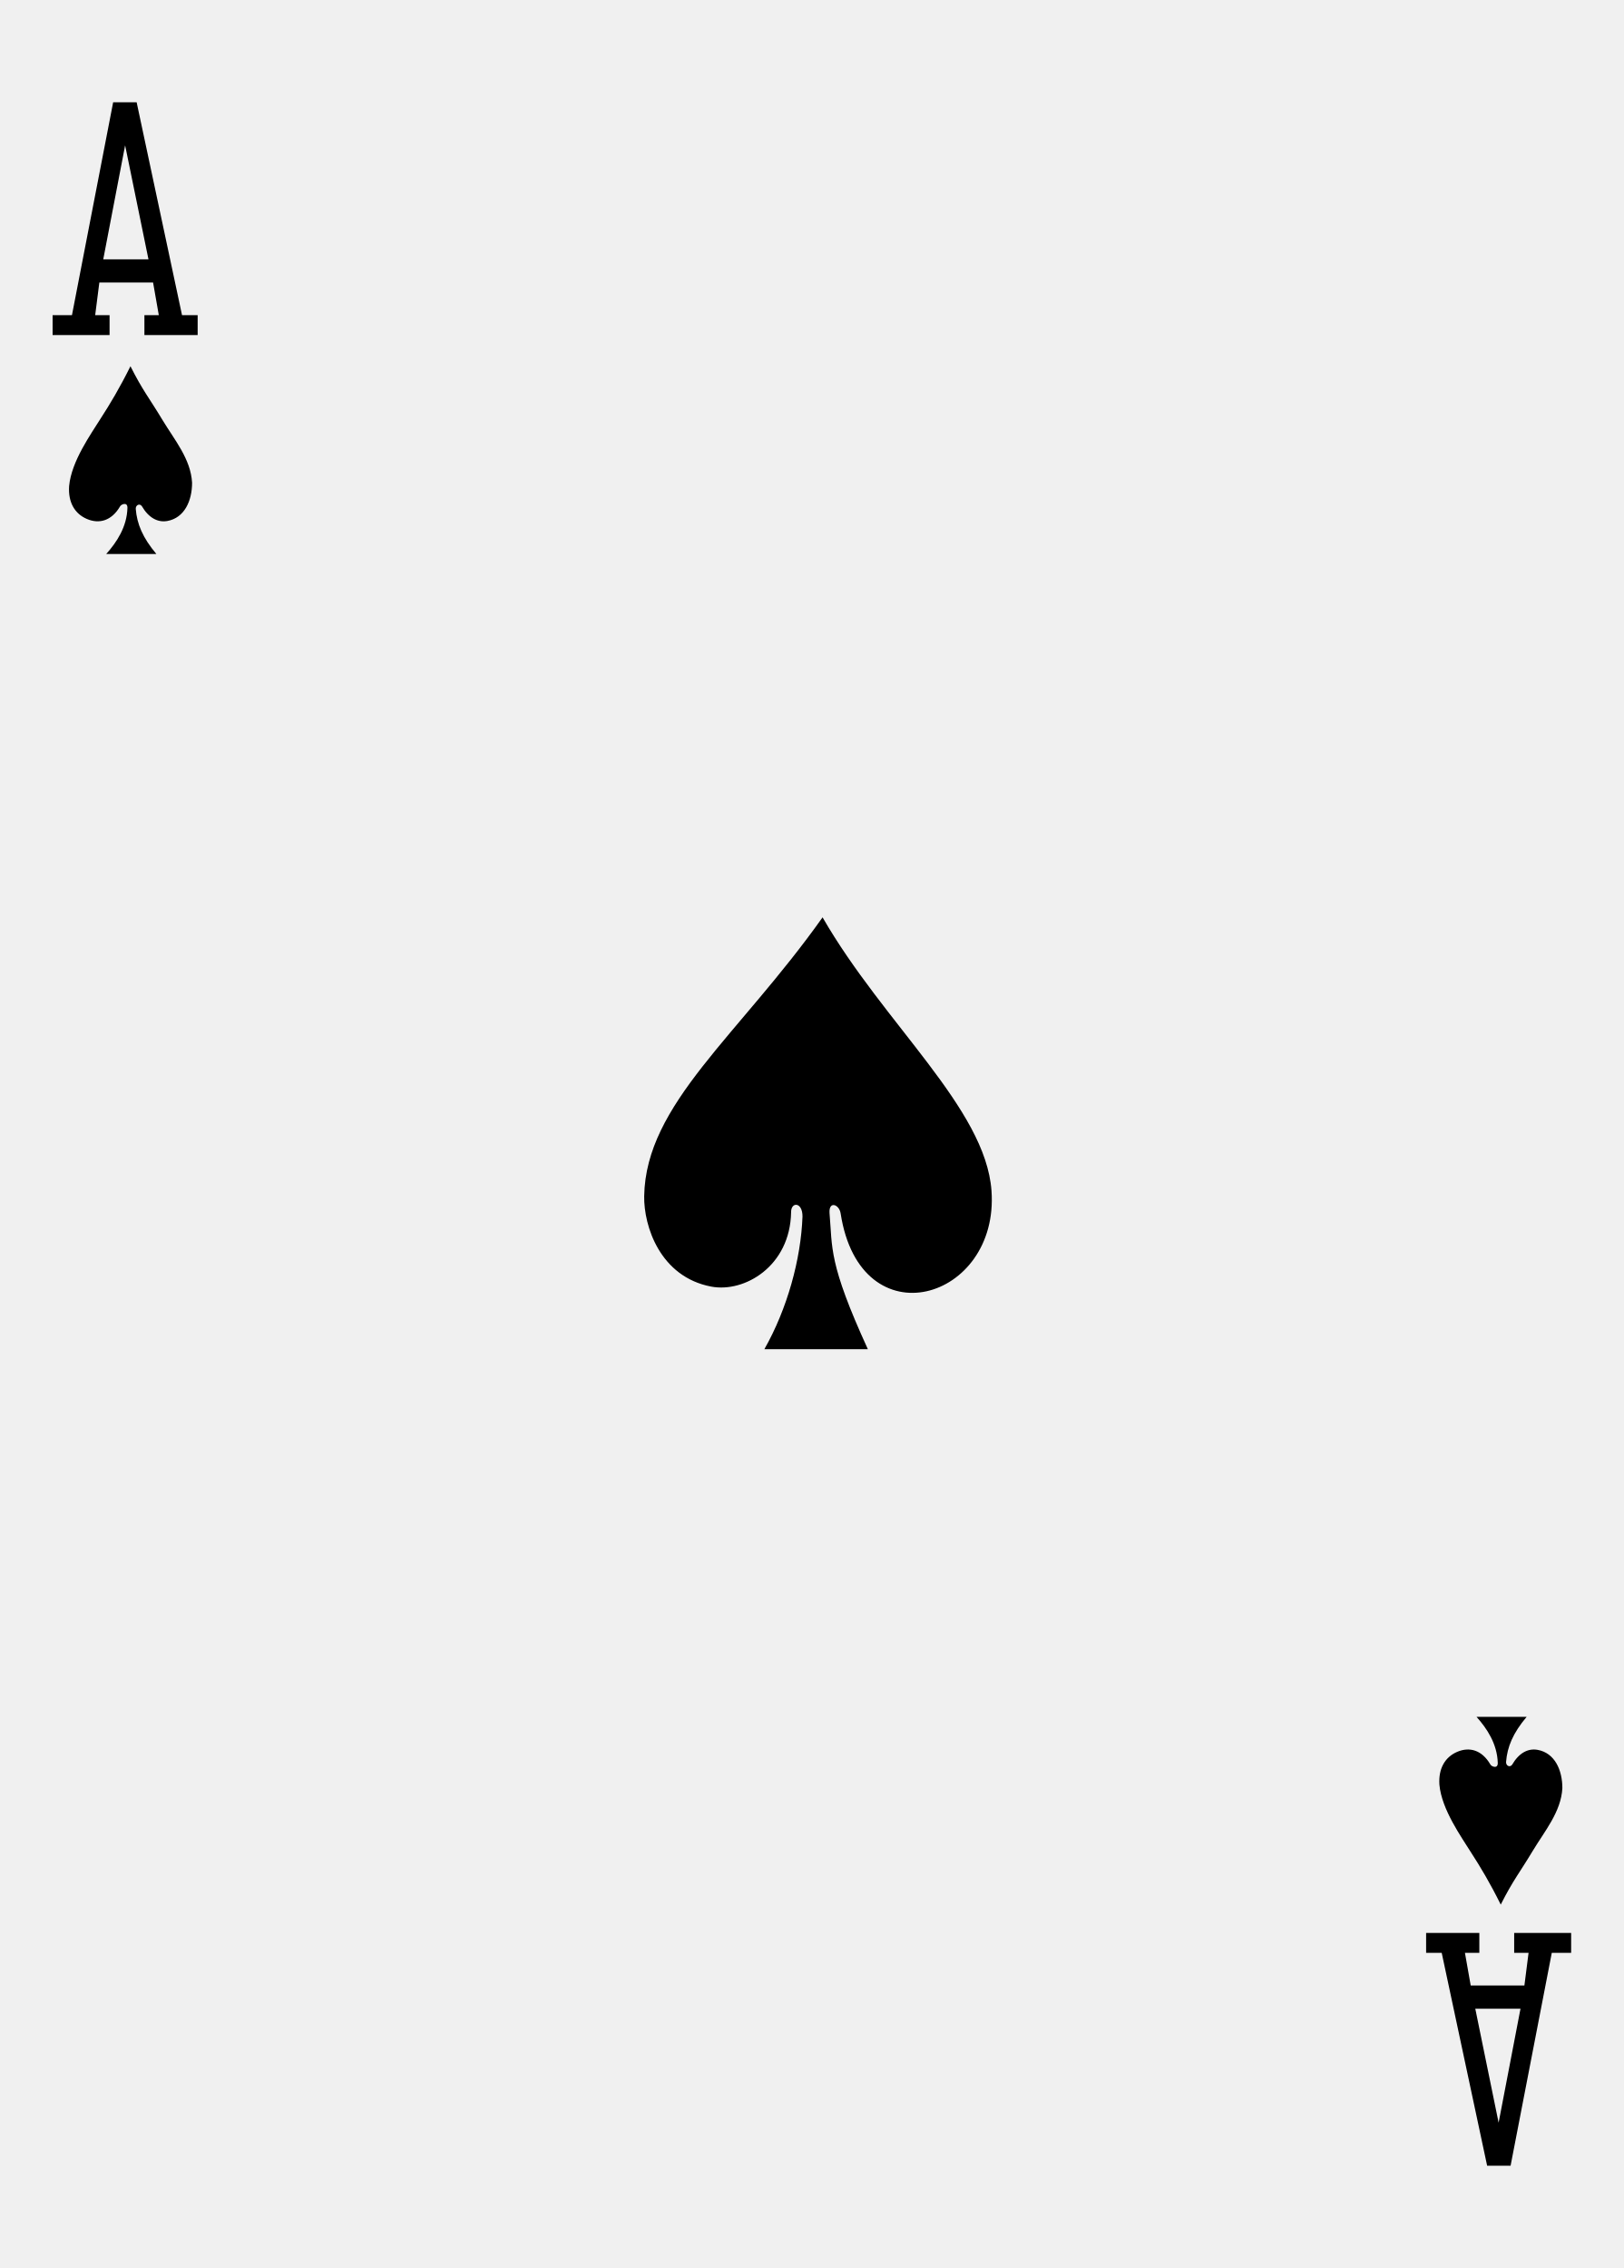
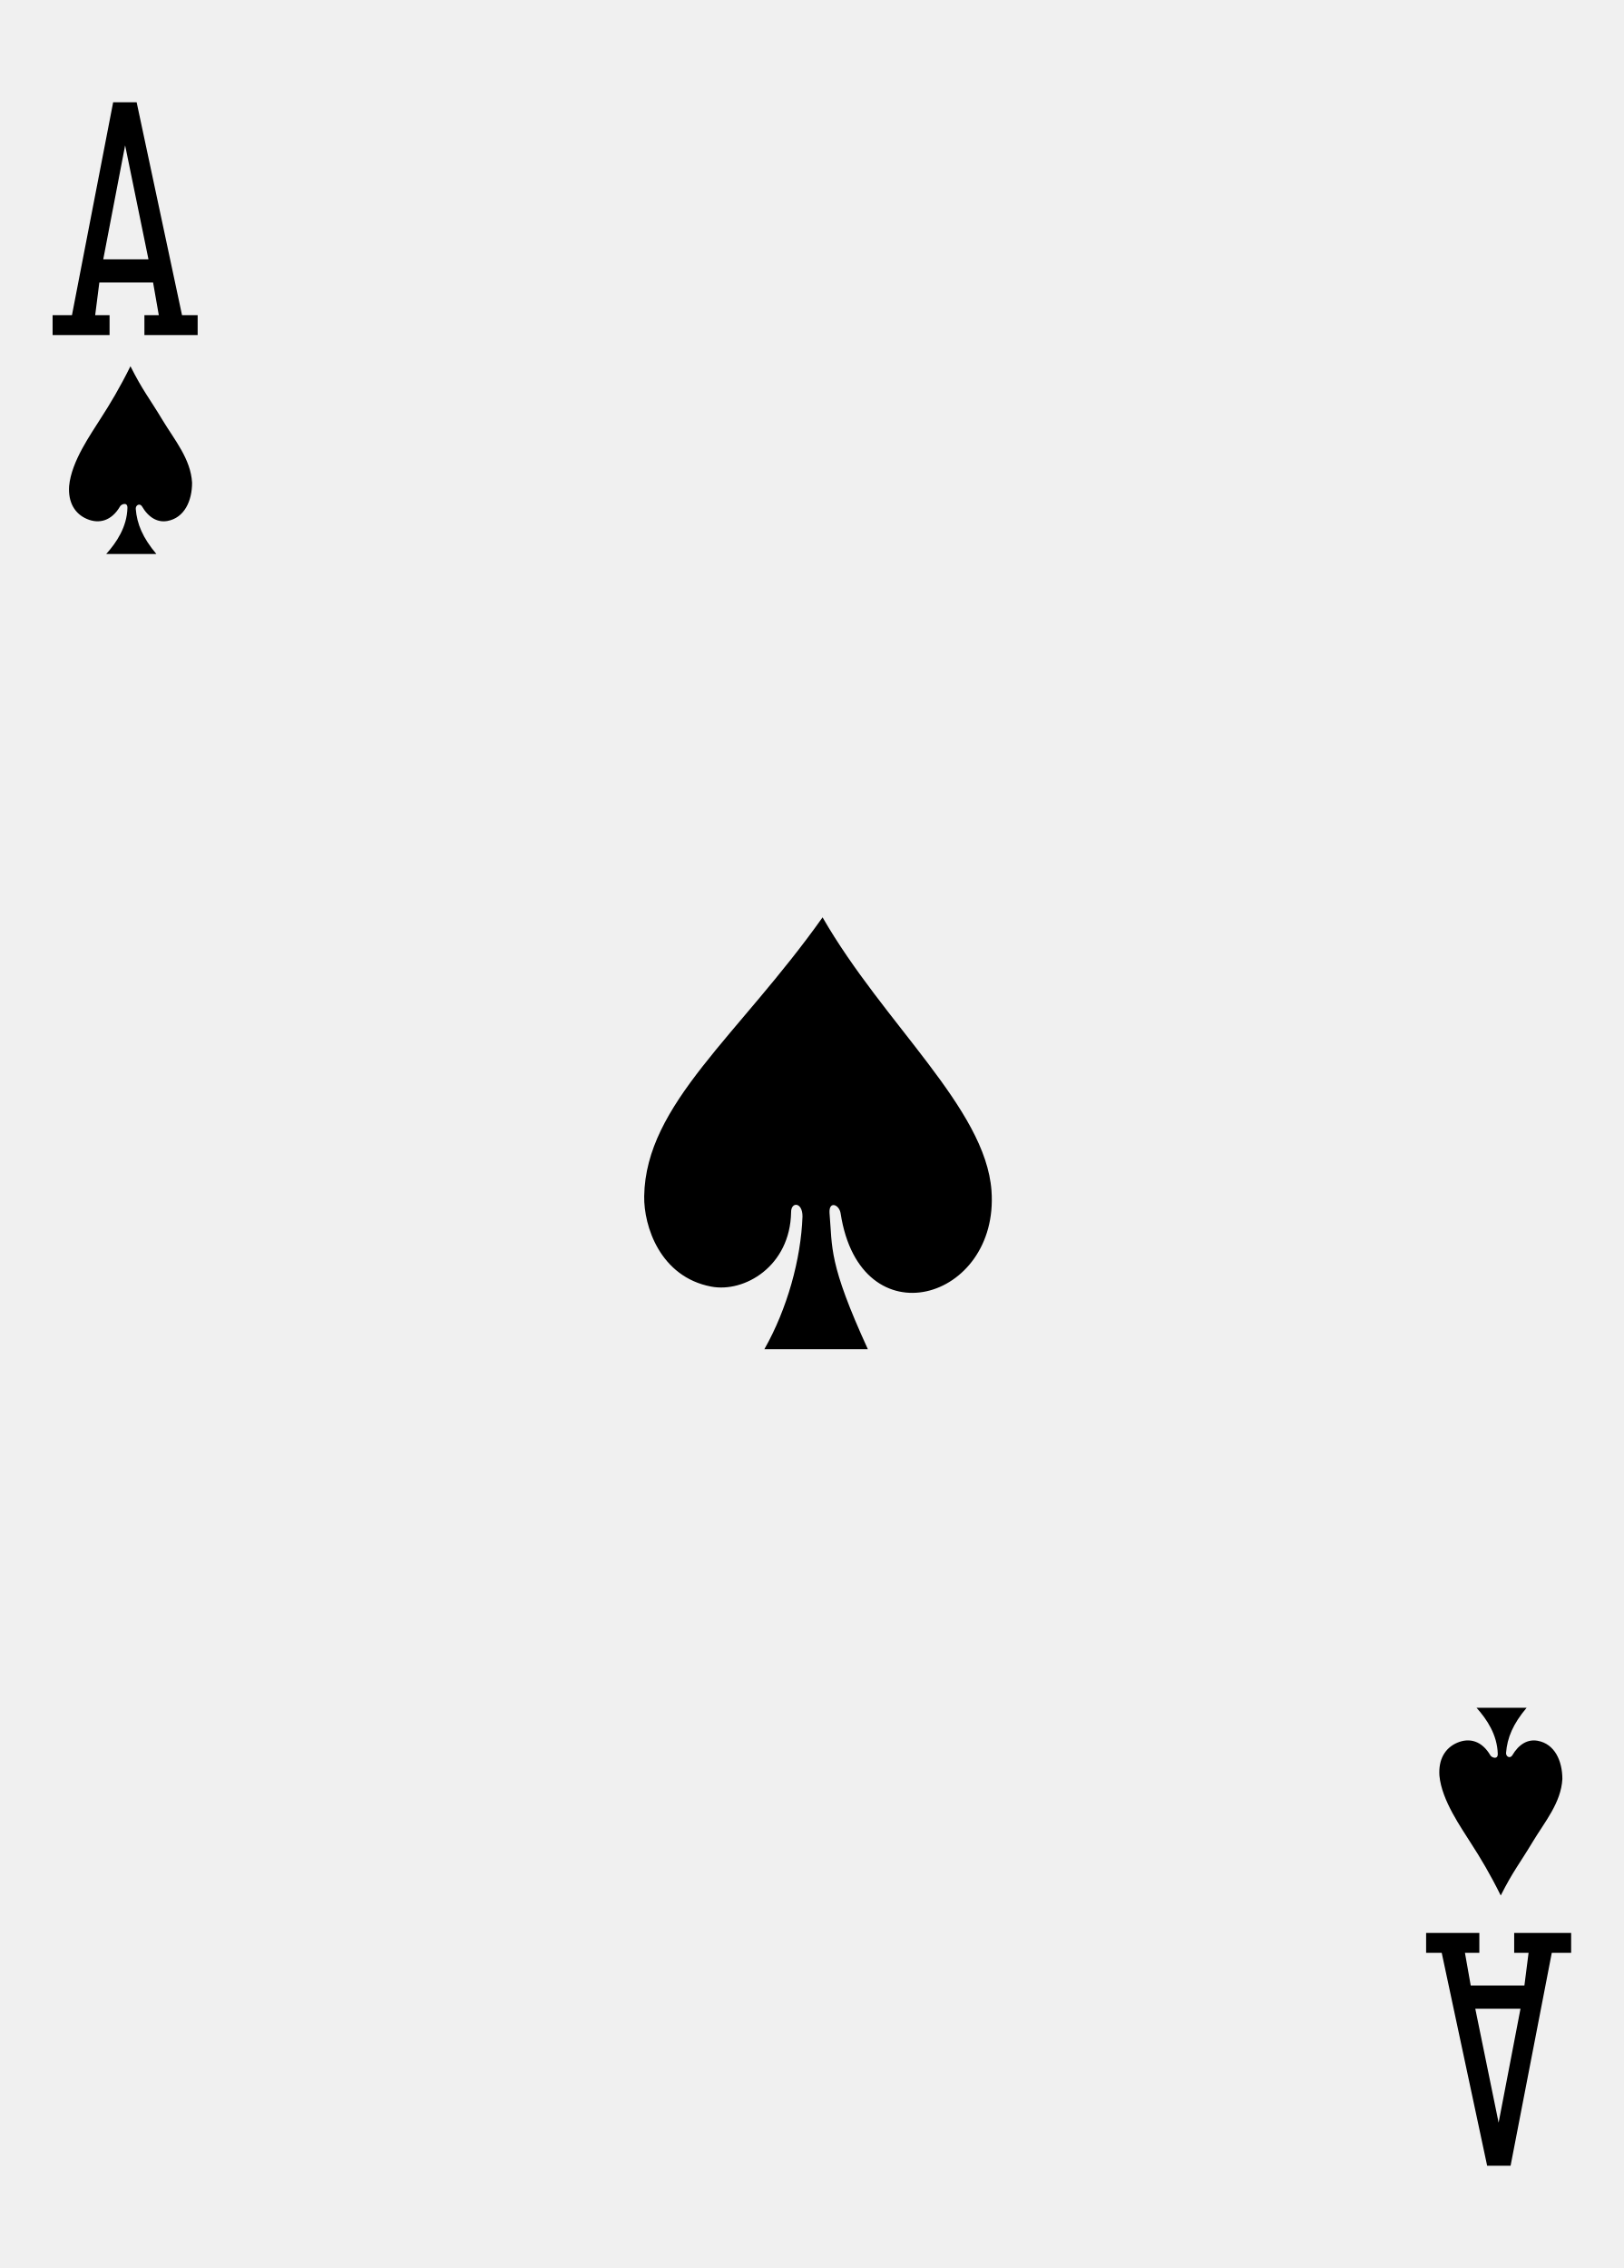
<svg xmlns="http://www.w3.org/2000/svg" version="1.1" id="Layer_1" x="0px" y="0px" width="178.582px" height="249.449px" viewBox="0 0 178.582 249.449" enable-background="new 0 0 178.582 249.449" xml:space="preserve">
  <g>
    <path fill="#FFFFFF" d="M8.504,0" />
-     <path d="M5.785,36.855v-2.191h2.129l4.531-23.418h2.582l4.992,23.418h1.719v2.191h-5.856v-2.191h1.583l-0.629-3.59h-5.911   l-0.457,3.59h1.582v2.191H5.785z M16.328,28.523l-2.567-12.539l-2.406,12.539H16.328z M16.328,28.523" />
-     <path d="M172.792,212.598v2.191h-2.129l-4.531,23.414h-2.578l-4.996-23.414h-1.715v-2.191h5.852v2.191h-1.582l0.633,3.586h5.906   l0.457-3.586h-1.582v-2.191H172.792z M162.25,220.93l2.566,12.539l2.406-12.539H162.25z M162.25,220.93" />
-     <path d="M88.257,133.805c0.012-1.621-1.269-1.653-1.253-0.469c-0.106,5.94-5.133,8.867-8.786,8.172   c-5.628-1.071-7.425-6.656-7.371-9.946c0.168-10.16,10.391-17.647,19.618-30.667c6.758,11.75,17.918,20.984,18.578,30.066   c0.879,12.078-14.406,16.586-16.59,2.508c-0.141-0.996-1.313-1.441-1.223-0.051c0.332,3.854-0.137,5.465,4.215,14.973H84.066   C86.586,143.949,88.086,138.492,88.257,133.805L88.257,133.805z M88.257,133.805" />
-     <path d="M14.015,55.852c0.012-0.7-0.715-0.375-0.812-0.153c-0.93,1.586-2.293,1.957-3.637,1.383   c-1.336-0.566-2.086-1.824-1.965-3.617c0.25-2.75,2.43-5.758,3.485-7.461c1-1.543,2.101-3.379,3.261-5.723   c1.356,2.692,2.047,3.457,3.524,5.914c1.301,2.164,3.113,4.282,3.254,6.899c0,1.988-0.836,3.863-2.719,4.207   c-1.066,0.191-2.063-0.356-2.805-1.629c-0.222-0.328-0.679-0.156-0.672,0.289c0.133,1.672,0.766,3.184,2.266,4.969h-5.512   C12.812,59.668,13.965,57.965,14.015,55.852L14.015,55.852z M14.015,55.852" />
-     <path d="M164.722,193.91c0.008,0.694-0.719,0.371-0.816,0.151c-0.93-1.589-2.289-1.957-3.637-1.386   c-1.336,0.57-2.086,1.824-1.965,3.617c0.25,2.75,2.43,5.762,3.484,7.461c1.004,1.547,2.102,3.379,3.262,5.726   c1.359-2.69,2.047-3.457,3.523-5.914c1.301-2.164,3.113-4.28,3.254-6.897c0-1.988-0.836-3.867-2.719-4.207   c-1.066-0.195-2.063,0.351-2.805,1.629c-0.223,0.324-0.676,0.156-0.668-0.289c0.129-1.676,0.762-3.188,2.262-4.969h-5.508   C163.515,190.09,164.667,191.793,164.722,193.91L164.722,193.91z M164.722,193.91" />
+     <path d="M5.785,36.855v-2.191h2.129l4.531-23.418h2.582l4.992,23.418h1.719v2.191h-5.856v-2.191h1.583l-0.629-3.59h-5.911   l-0.457,3.59h1.582v2.191H5.785z M16.328,28.523l-2.567-12.539l-2.406,12.539H16.328z" />
+     <path d="M172.792,212.598v2.191h-2.129l-4.531,23.414h-2.577l-4.996-23.414h-1.716v-2.191h5.853v2.191h-1.582l0.633,3.586h5.906   l0.457-3.586h-1.582v-2.191H172.792z M162.25,220.93l2.566,12.539l2.406-12.539H162.25z" />
+     <path d="M88.257,133.805c0.012-1.621-1.269-1.652-1.253-0.469c-0.106,5.939-5.133,8.867-8.786,8.172   c-5.628-1.07-7.425-6.656-7.371-9.945c0.168-10.161,10.391-17.647,19.618-30.667c6.758,11.75,17.918,20.984,18.578,30.066   c0.879,12.078-14.406,16.586-16.59,2.508c-0.141-0.996-1.313-1.441-1.223-0.051c0.332,3.854-0.138,5.465,4.215,14.973H84.066   C86.586,143.949,88.086,138.492,88.257,133.805L88.257,133.805z" />
+     <path d="M14.015,55.852c0.012-0.7-0.715-0.375-0.812-0.153c-0.93,1.586-2.293,1.957-3.637,1.383   c-1.336-0.566-2.086-1.824-1.965-3.617c0.25-2.75,2.43-5.758,3.485-7.461c1-1.543,2.101-3.379,3.261-5.723   c1.356,2.692,2.047,3.457,3.524,5.914c1.301,2.164,3.113,4.282,3.254,6.899c0,1.988-0.836,3.863-2.719,4.207   c-1.066,0.191-2.063-0.356-2.805-1.629c-0.222-0.328-0.679-0.156-0.672,0.289c0.133,1.672,0.766,3.184,2.266,4.969h-5.512   C12.812,59.668,13.965,57.965,14.015,55.852L14.015,55.852z" />
+     <path d="M164.723,192.91c0.008,0.693-0.72,0.371-0.816,0.15c-0.93-1.588-2.289-1.957-3.637-1.386   c-1.336,0.57-2.086,1.824-1.965,3.617c0.25,2.75,2.43,5.763,3.483,7.461c1.004,1.547,2.103,3.379,3.262,5.726   c1.359-2.689,2.048-3.457,3.523-5.914c1.301-2.164,3.112-4.279,3.254-6.896c0-1.988-0.836-3.867-2.72-4.207   c-1.065-0.195-2.063,0.352-2.805,1.629c-0.223,0.324-0.676,0.156-0.668-0.289c0.129-1.676,0.762-3.188,2.262-4.969h-5.508   C163.516,189.09,164.667,190.793,164.723,192.91L164.723,192.91z" />
  </g>
</svg>
